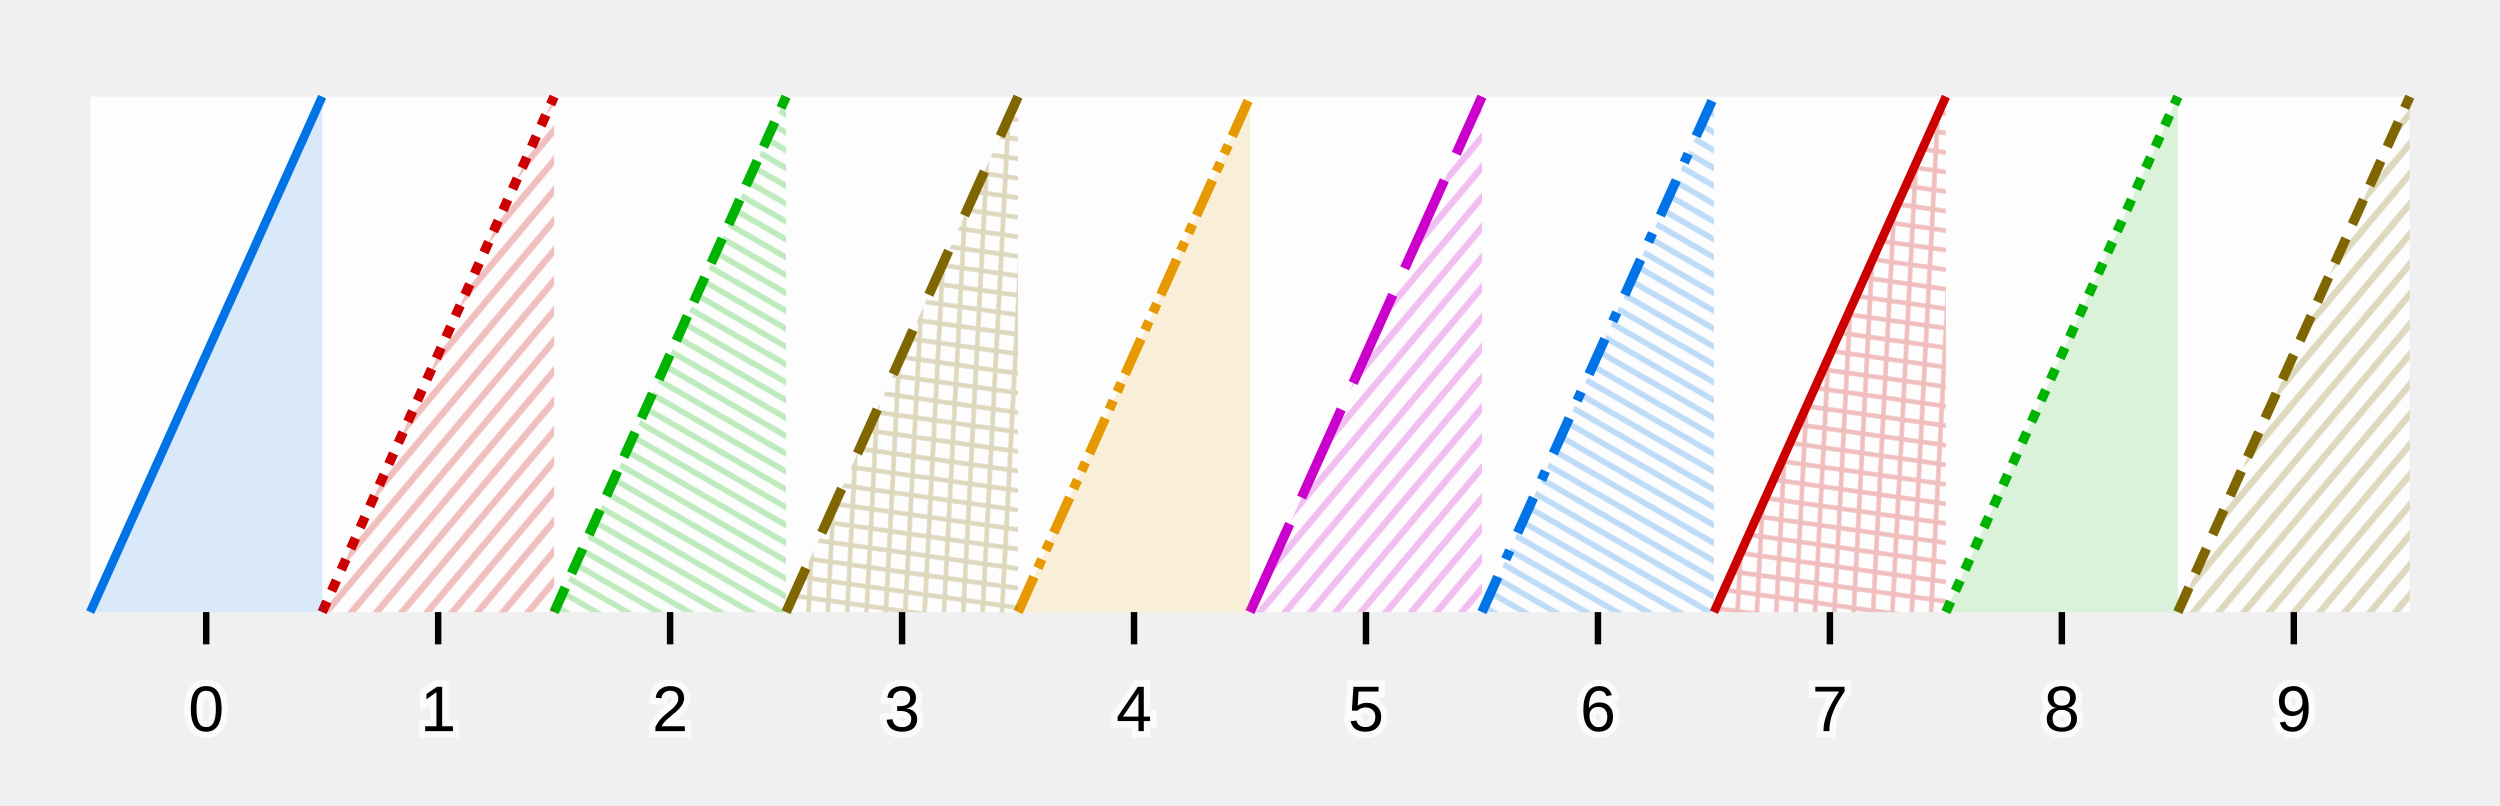
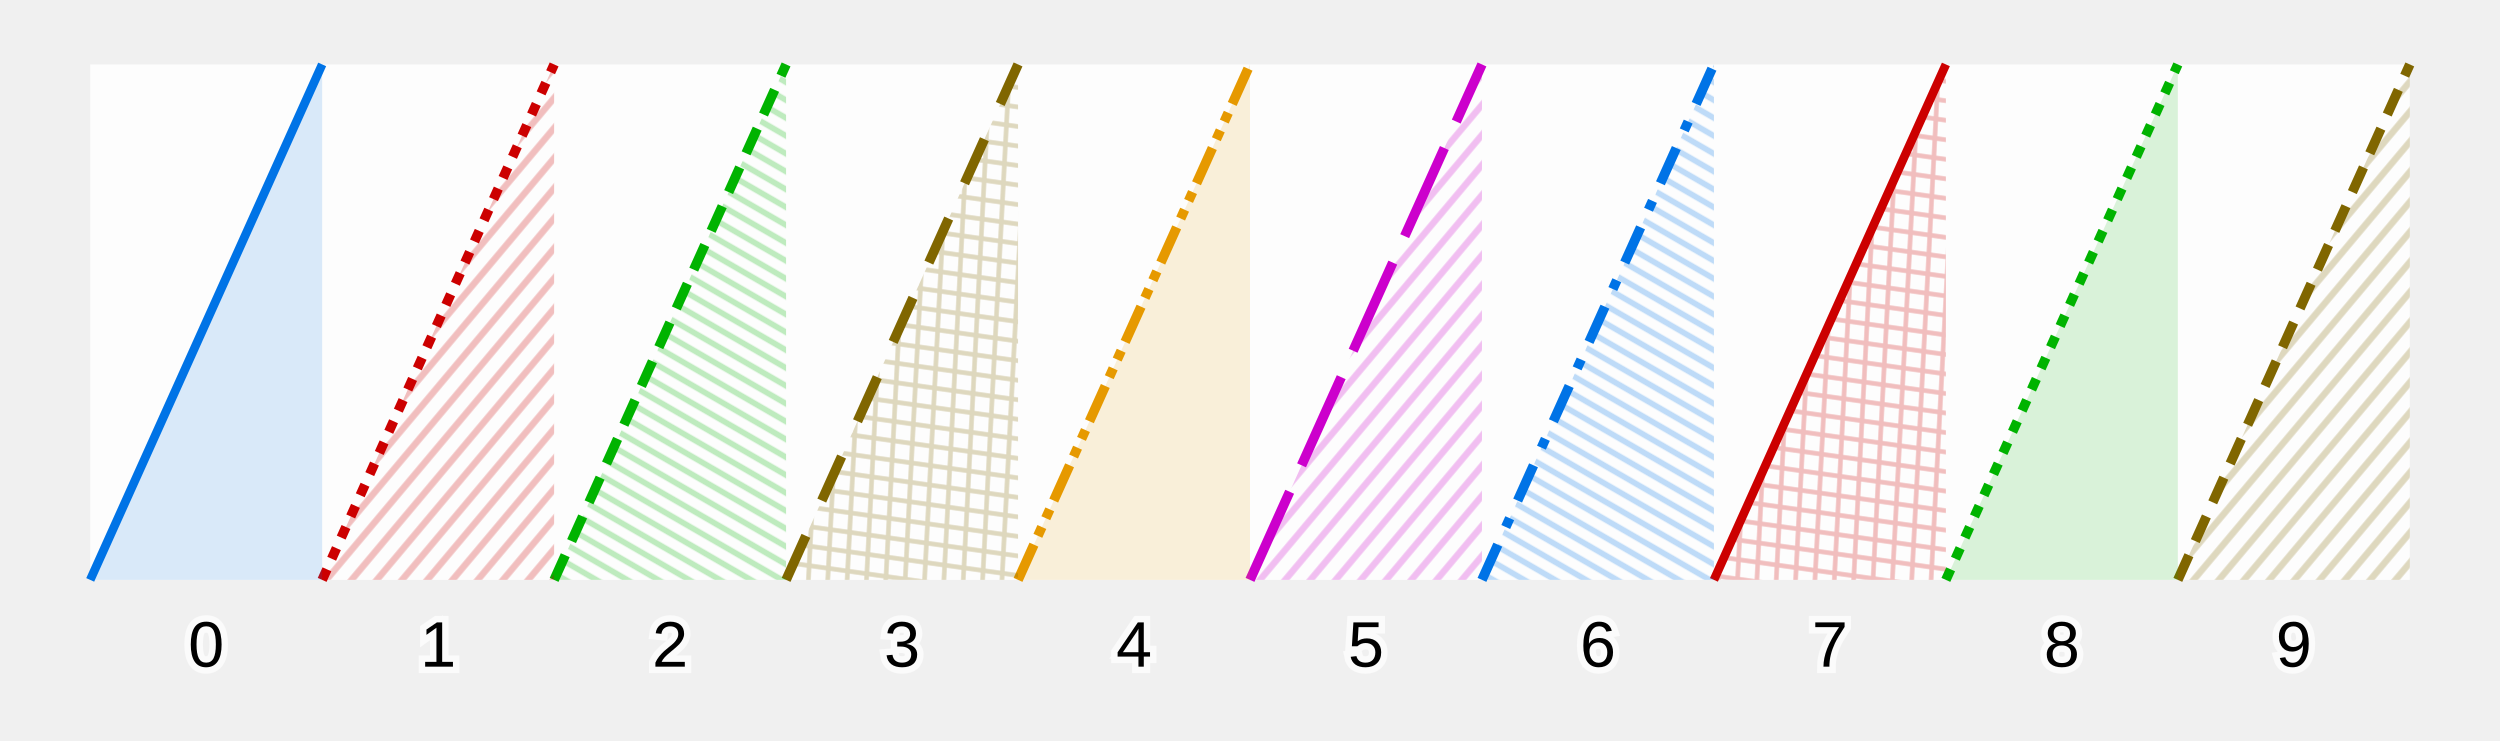
- <svg xmlns="http://www.w3.org/2000/svg" version="1.1" class="svg-plot" width="388pt" height="125pt" viewBox="-14 -15 388 125" preserveAspectRatio="xMidYMid">
-   <rect x="-4" y="-5" width="368" height="105" class="svg-plot-bg" />
+ <svg xmlns="http://www.w3.org/2000/svg" version="1.1" class="svg-plot" width="388pt" height="115pt" viewBox="-14 -10 388 115" preserveAspectRatio="xMidYMid">
+   <rect x="-4" y="0" width="368" height="95" class="svg-plot-bg" />
  <rect x="0" y="0" width="360" height="80" class="svg-plot-axis" />
  <clipPath id="clip282475249">
    <rect x="-0.75" y="-0.75" width="361.5" height="81.5" />
  </clipPath>
  <g clip-path="url(#clip282475249)">
    <path class="svg-plot-fill svg-plot-f3 svg-plot-h1" d="M 324 80 360 0 360 80 324 80" />
    <path class="svg-plot-line svg-plot-s3 svg-plot-d2" d="M 324 80 360 0" />
    <path class="svg-plot-fill svg-plot-f2 svg-plot-h0" d="M 288 80 324 0 324 80 288 80" />
    <path class="svg-plot-line svg-plot-s2 svg-plot-d1" d="M 288 80 324 0" />
    <path class="svg-plot-fill svg-plot-f1 svg-plot-h3" d="M 252 80 288 0 288 80 252 80" />
    <path class="svg-plot-line svg-plot-s1 svg-plot-d0" d="M 252 80 288 0" />
    <path class="svg-plot-fill svg-plot-f0 svg-plot-h2" d="M 216 80 252 0 252 80 216 80" />
    <path class="svg-plot-line svg-plot-s0 svg-plot-d6" d="M 216 80 252 0" />
    <path class="svg-plot-fill svg-plot-f5 svg-plot-h1" d="M 180 80 216 0 216 80 180 80" />
    <path class="svg-plot-line svg-plot-s5 svg-plot-d5" d="M 180 80 216 0" />
    <path class="svg-plot-fill svg-plot-f4 svg-plot-h0" d="M 144 80 180 0 180 80 144 80" />
    <path class="svg-plot-line svg-plot-s4 svg-plot-d4" d="M 144 80 180 0" />
    <path class="svg-plot-fill svg-plot-f3 svg-plot-h3" d="M 108 80 144 0 144 80 108 80" />
    <path class="svg-plot-line svg-plot-s3 svg-plot-d3" d="M 108 80 144 0" />
    <path class="svg-plot-fill svg-plot-f2 svg-plot-h2" d="M 72 80 108 0 108 80 72 80" />
    <path class="svg-plot-line svg-plot-s2 svg-plot-d2" d="M 72 80 108 0" />
    <path class="svg-plot-fill svg-plot-f1 svg-plot-h1" d="M 36 80 72 0 72 80 36 80" />
    <path class="svg-plot-line svg-plot-s1 svg-plot-d1" d="M 36 80 72 0" />
    <path class="svg-plot-fill svg-plot-f0 svg-plot-h0" d="M 0 80 36 0 36 80 0 80" />
    <path class="svg-plot-line svg-plot-s0 svg-plot-d0" d="M 0 80 36 0" />
  </g>
  <g>
-     <text class="svg-plot-value" x="342" y="95">9</text>
-     <text class="svg-plot-value" x="306" y="95">8</text>
-     <text class="svg-plot-value" x="270" y="95">7</text>
-     <text class="svg-plot-value" x="234" y="95">6</text>
-     <text class="svg-plot-value" x="198" y="95">5</text>
-     <text class="svg-plot-value" x="162" y="95">4</text>
-     <text class="svg-plot-value" x="126" y="95">3</text>
-     <text class="svg-plot-value" x="90" y="95">2</text>
-     <text class="svg-plot-value" x="54" y="95">1</text>
-     <text class="svg-plot-value" x="18" y="95">0</text>
-     <line x1="18" x2="18" y1="80" y2="85" class="svg-plot-tick" />
-     <line x1="54" x2="54" y1="80" y2="85" class="svg-plot-tick" />
-     <line x1="90" x2="90" y1="80" y2="85" class="svg-plot-tick" />
-     <line x1="126" x2="126" y1="80" y2="85" class="svg-plot-tick" />
-     <line x1="162" x2="162" y1="80" y2="85" class="svg-plot-tick" />
-     <line x1="198" x2="198" y1="80" y2="85" class="svg-plot-tick" />
-     <line x1="234" x2="234" y1="80" y2="85" class="svg-plot-tick" />
-     <line x1="270" x2="270" y1="80" y2="85" class="svg-plot-tick" />
-     <line x1="306" x2="306" y1="80" y2="85" class="svg-plot-tick" />
-     <line x1="342" x2="342" y1="80" y2="85" class="svg-plot-tick" />
+     <text class="svg-plot-value" x="342" y="90">9</text>
+     <text class="svg-plot-value" x="306" y="90">8</text>
+     <text class="svg-plot-value" x="270" y="90">7</text>
+     <text class="svg-plot-value" x="234" y="90">6</text>
+     <text class="svg-plot-value" x="198" y="90">5</text>
+     <text class="svg-plot-value" x="162" y="90">4</text>
+     <text class="svg-plot-value" x="126" y="90">3</text>
+     <text class="svg-plot-value" x="90" y="90">2</text>
+     <text class="svg-plot-value" x="54" y="90">1</text>
+     <text class="svg-plot-value" x="18" y="90">0</text>
  </g>
  <defs>
    <mask id="svg-plot-hatch1">
      <rect x="-515" y="-515" width="1030" height="1030" fill="url(#svg-plot-hatch1-pattern)" style="transform:rotate(-50deg)" />
    </mask>
    <pattern patternUnits="userSpaceOnUse" id="svg-plot-hatch1-pattern" class="svg-plot-hatch" x="0" y="0" width="10" height="3" stroke="#FFF" fill="none">
      <line x1="-1" x2="11" y1="1.5" y2="1.5" />
    </pattern>
    <mask id="svg-plot-hatch2">
      <rect x="-515" y="-515" width="1030" height="1030" fill="url(#svg-plot-hatch2-pattern)" style="transform:rotate(30deg)" />
    </mask>
    <pattern patternUnits="userSpaceOnUse" id="svg-plot-hatch2-pattern" class="svg-plot-hatch" x="0" y="0" width="10" height="2.4" stroke="#FFF" fill="none">
      <line x1="-1" x2="11" y1="1.2" y2="1.2" />
    </pattern>
    <mask id="svg-plot-hatch3">
      <rect x="-515" y="-515" width="1030" height="1030" fill="url(#svg-plot-hatch3-pattern)" style="transform:rotate(8deg)" />
      <rect x="-515" y="-515" width="1030" height="1030" fill="url(#svg-plot-hatch3-pattern)" style="transform:rotate(93deg)" />
    </mask>
    <pattern patternUnits="userSpaceOnUse" id="svg-plot-hatch3-pattern" class="svg-plot-hatch" x="0" y="0" width="10" height="3" stroke="#FFF" fill="none">
      <line x1="-1" x2="11" y1="1.5" y2="1.5" />
    </pattern>
  </defs>
  <style>.svg-plot{stroke-linecap:butt;}.svg-plot-bg{fill:none;stroke:none;}.svg-plot-axis{stroke:none;fill:rgba(255,255,255,0.85);}.svg-plot-line{stroke:blue;fill:none;stroke-width:1.5px;stroke-linejoin:round;}.svg-plot-fill{stroke:none;opacity:0.25;}.svg-plot-major{stroke:#000;stroke-width:1px;stroke-linecap:square;fill:none;}.svg-plot-minor{stroke:rgba(0,0,0,0.3);stroke-width:0.5px;stroke-dasharray:0.5 1.5;stroke-linecap:round;fill:none;}.svg-plot-tick{stroke:#000;fill:none;stroke-width:1px;stroke-linecap:butt;}.svg-plot-value,.svg-plot-label{font-family:Arial,sans-serif;fill:#000;stroke:rgba(255,255,255,0.7);stroke-width:2px;paint-order:stroke fill;text-anchor:middle;dominant-baseline:central;alignment-baseline:baseline;}.svg-plot-label{font-size:12px;}.svg-plot-value{font-size:10px;}.svg-plot-hatch{stroke:#FFF;stroke-width:1px;}.svg-plot-s0{stroke:#0073E6}.svg-plot-f0,.svg-plot-t0{fill:#0073E6}.svg-plot-s1{stroke:#CC0000}.svg-plot-f1,.svg-plot-t1{fill:#CC0000}.svg-plot-s2{stroke:#00B300}.svg-plot-f2,.svg-plot-t2{fill:#00B300}.svg-plot-s3{stroke:#806600}.svg-plot-f3,.svg-plot-t3{fill:#806600}.svg-plot-s4{stroke:#E69900}.svg-plot-f4,.svg-plot-t4{fill:#E69900}.svg-plot-s5{stroke:#CC00CC}.svg-plot-f5,.svg-plot-t5{fill:#CC00CC}.svg-plot-d0{stroke-width:1.35px}.svg-plot-d1{stroke-dasharray:1.8 1.8}.svg-plot-d2{stroke-dasharray:4.2 2.4}.svg-plot-d3{stroke-dasharray:7.5 6}.svg-plot-d4{stroke-dasharray:6 1.5 1.5 1.5 1.5 1.5}.svg-plot-d5{stroke-dasharray:15 4.5}.svg-plot-d6{stroke-dasharray:6 3 1.5 3}.svg-plot-h0{opacity:0.144}.svg-plot-h1{mask:url(#svg-plot-hatch1)}.svg-plot-h2{mask:url(#svg-plot-hatch2)}.svg-plot-h3{mask:url(#svg-plot-hatch3)}#svg-plot-hatch2-pattern{stroke-width:0.9px}#svg-plot-hatch3-pattern{stroke-width:0.7px}</style>
</svg>
